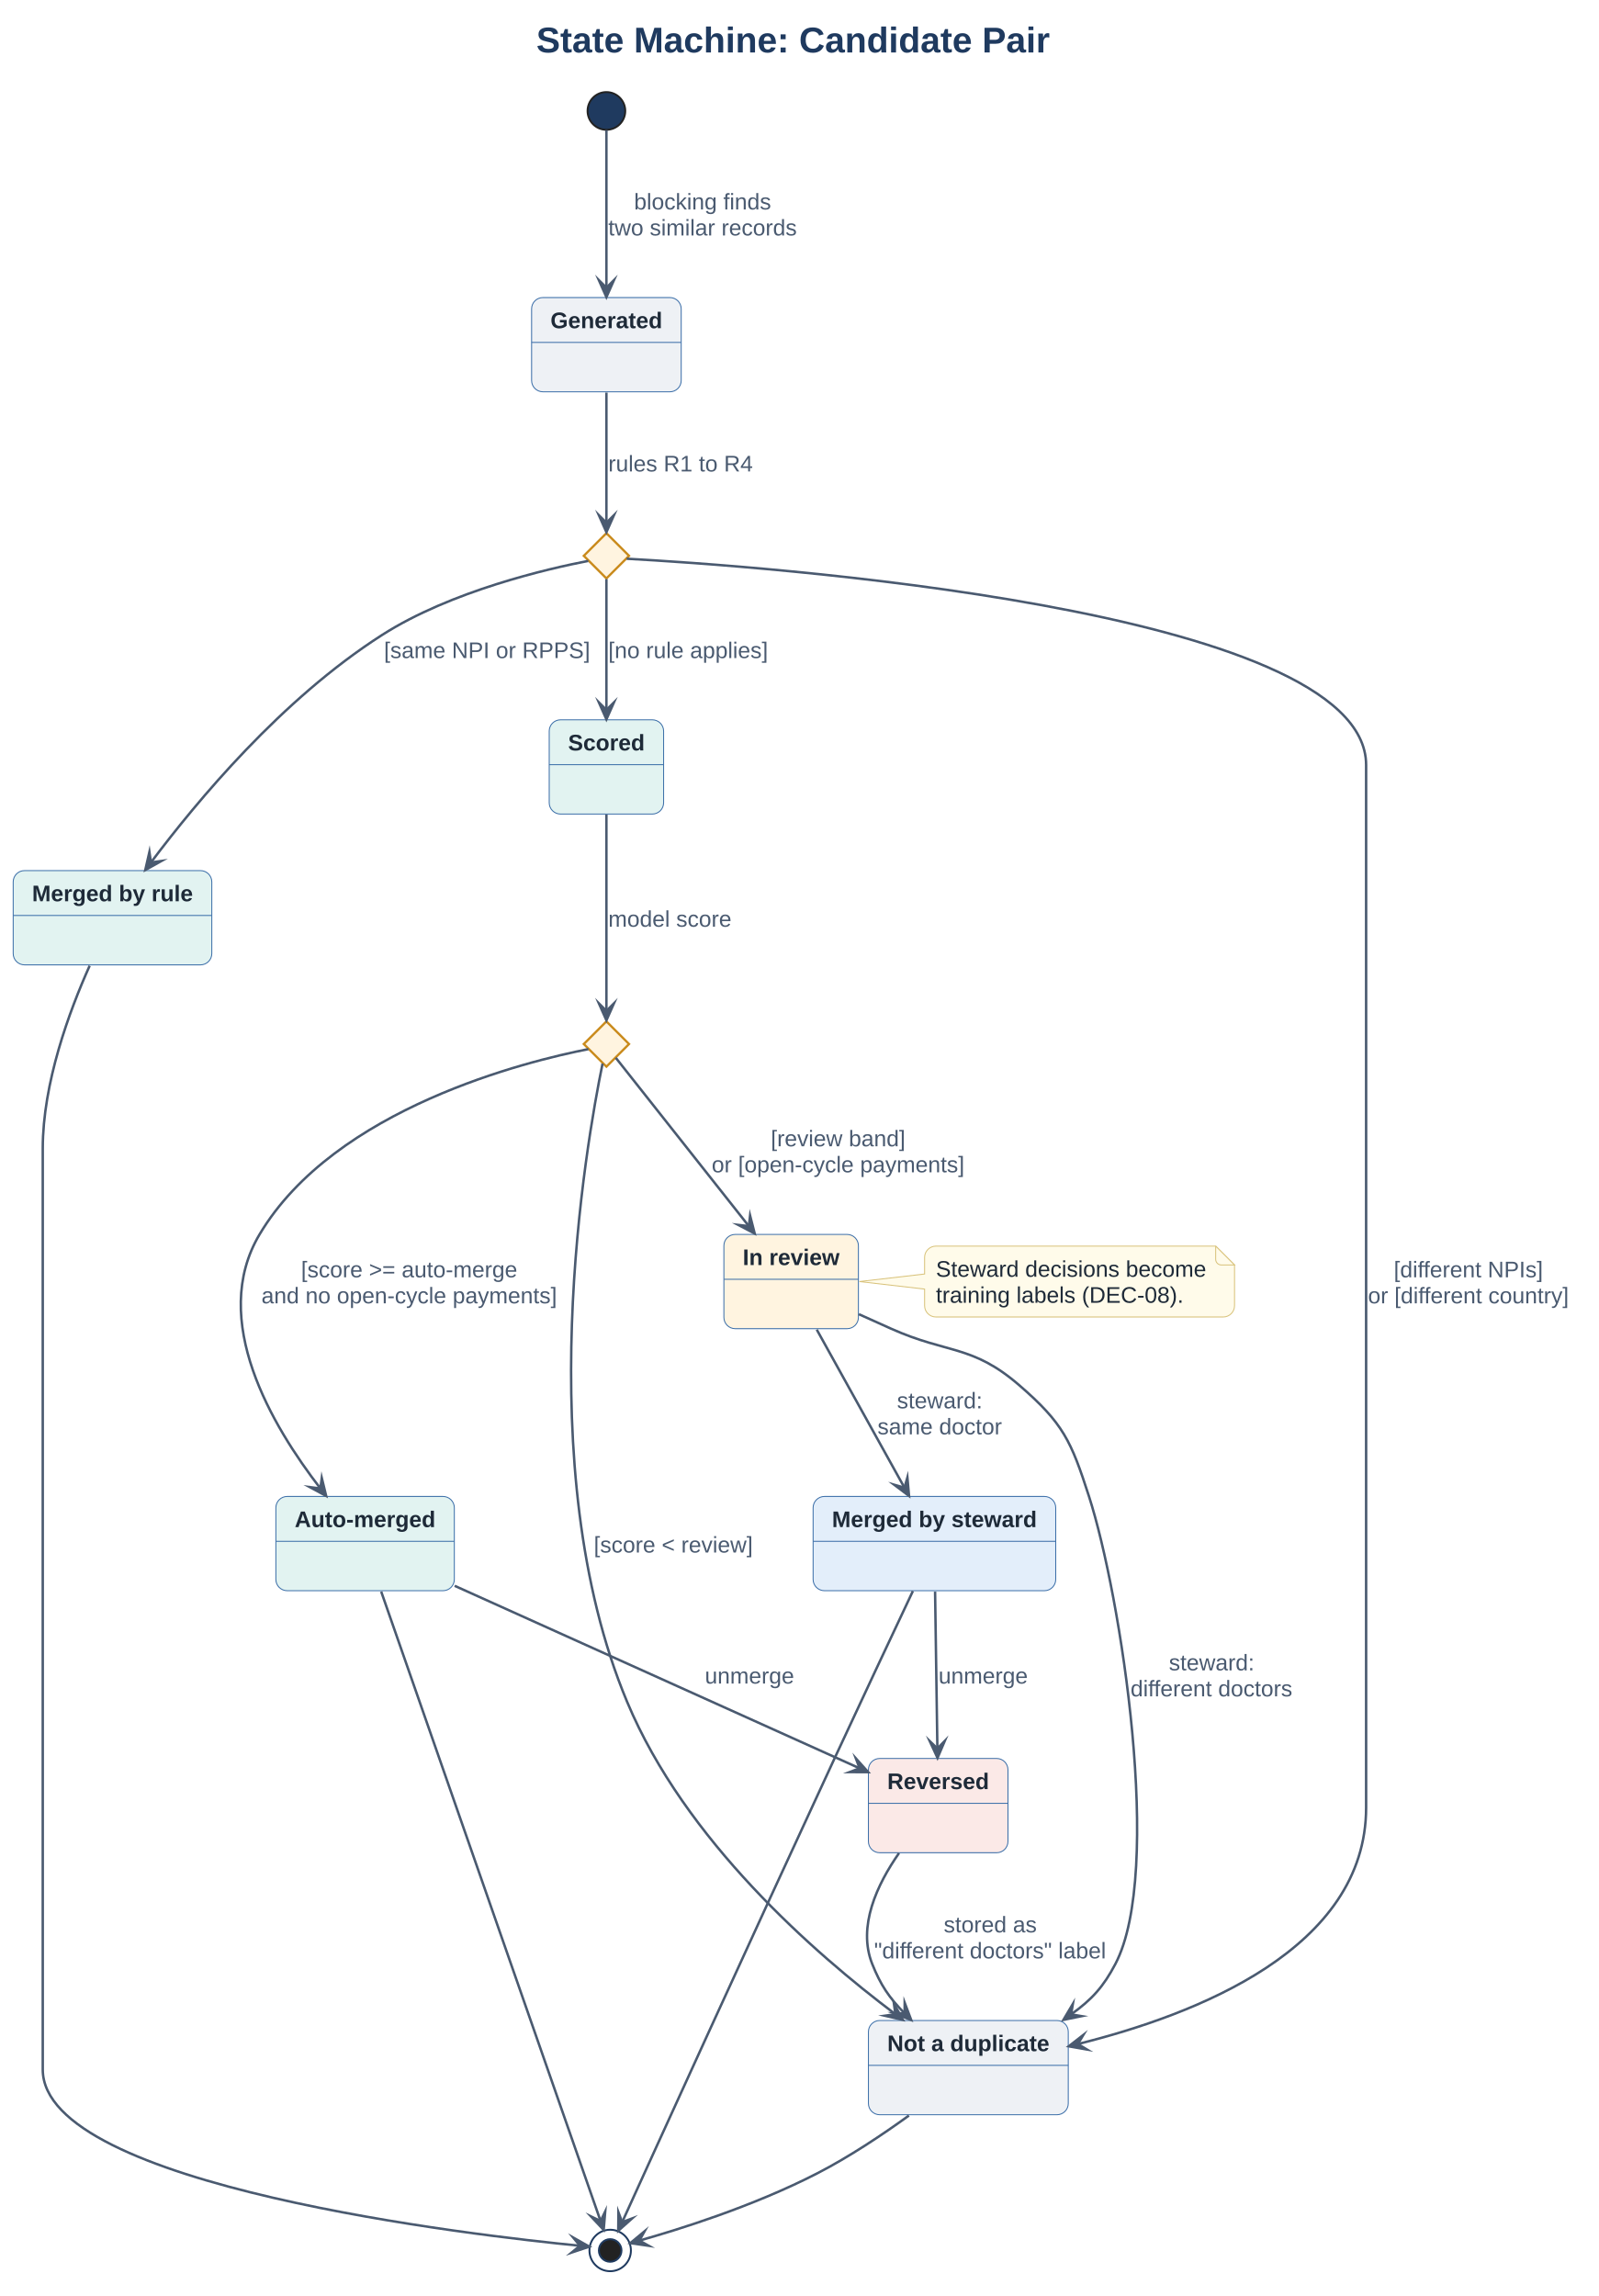
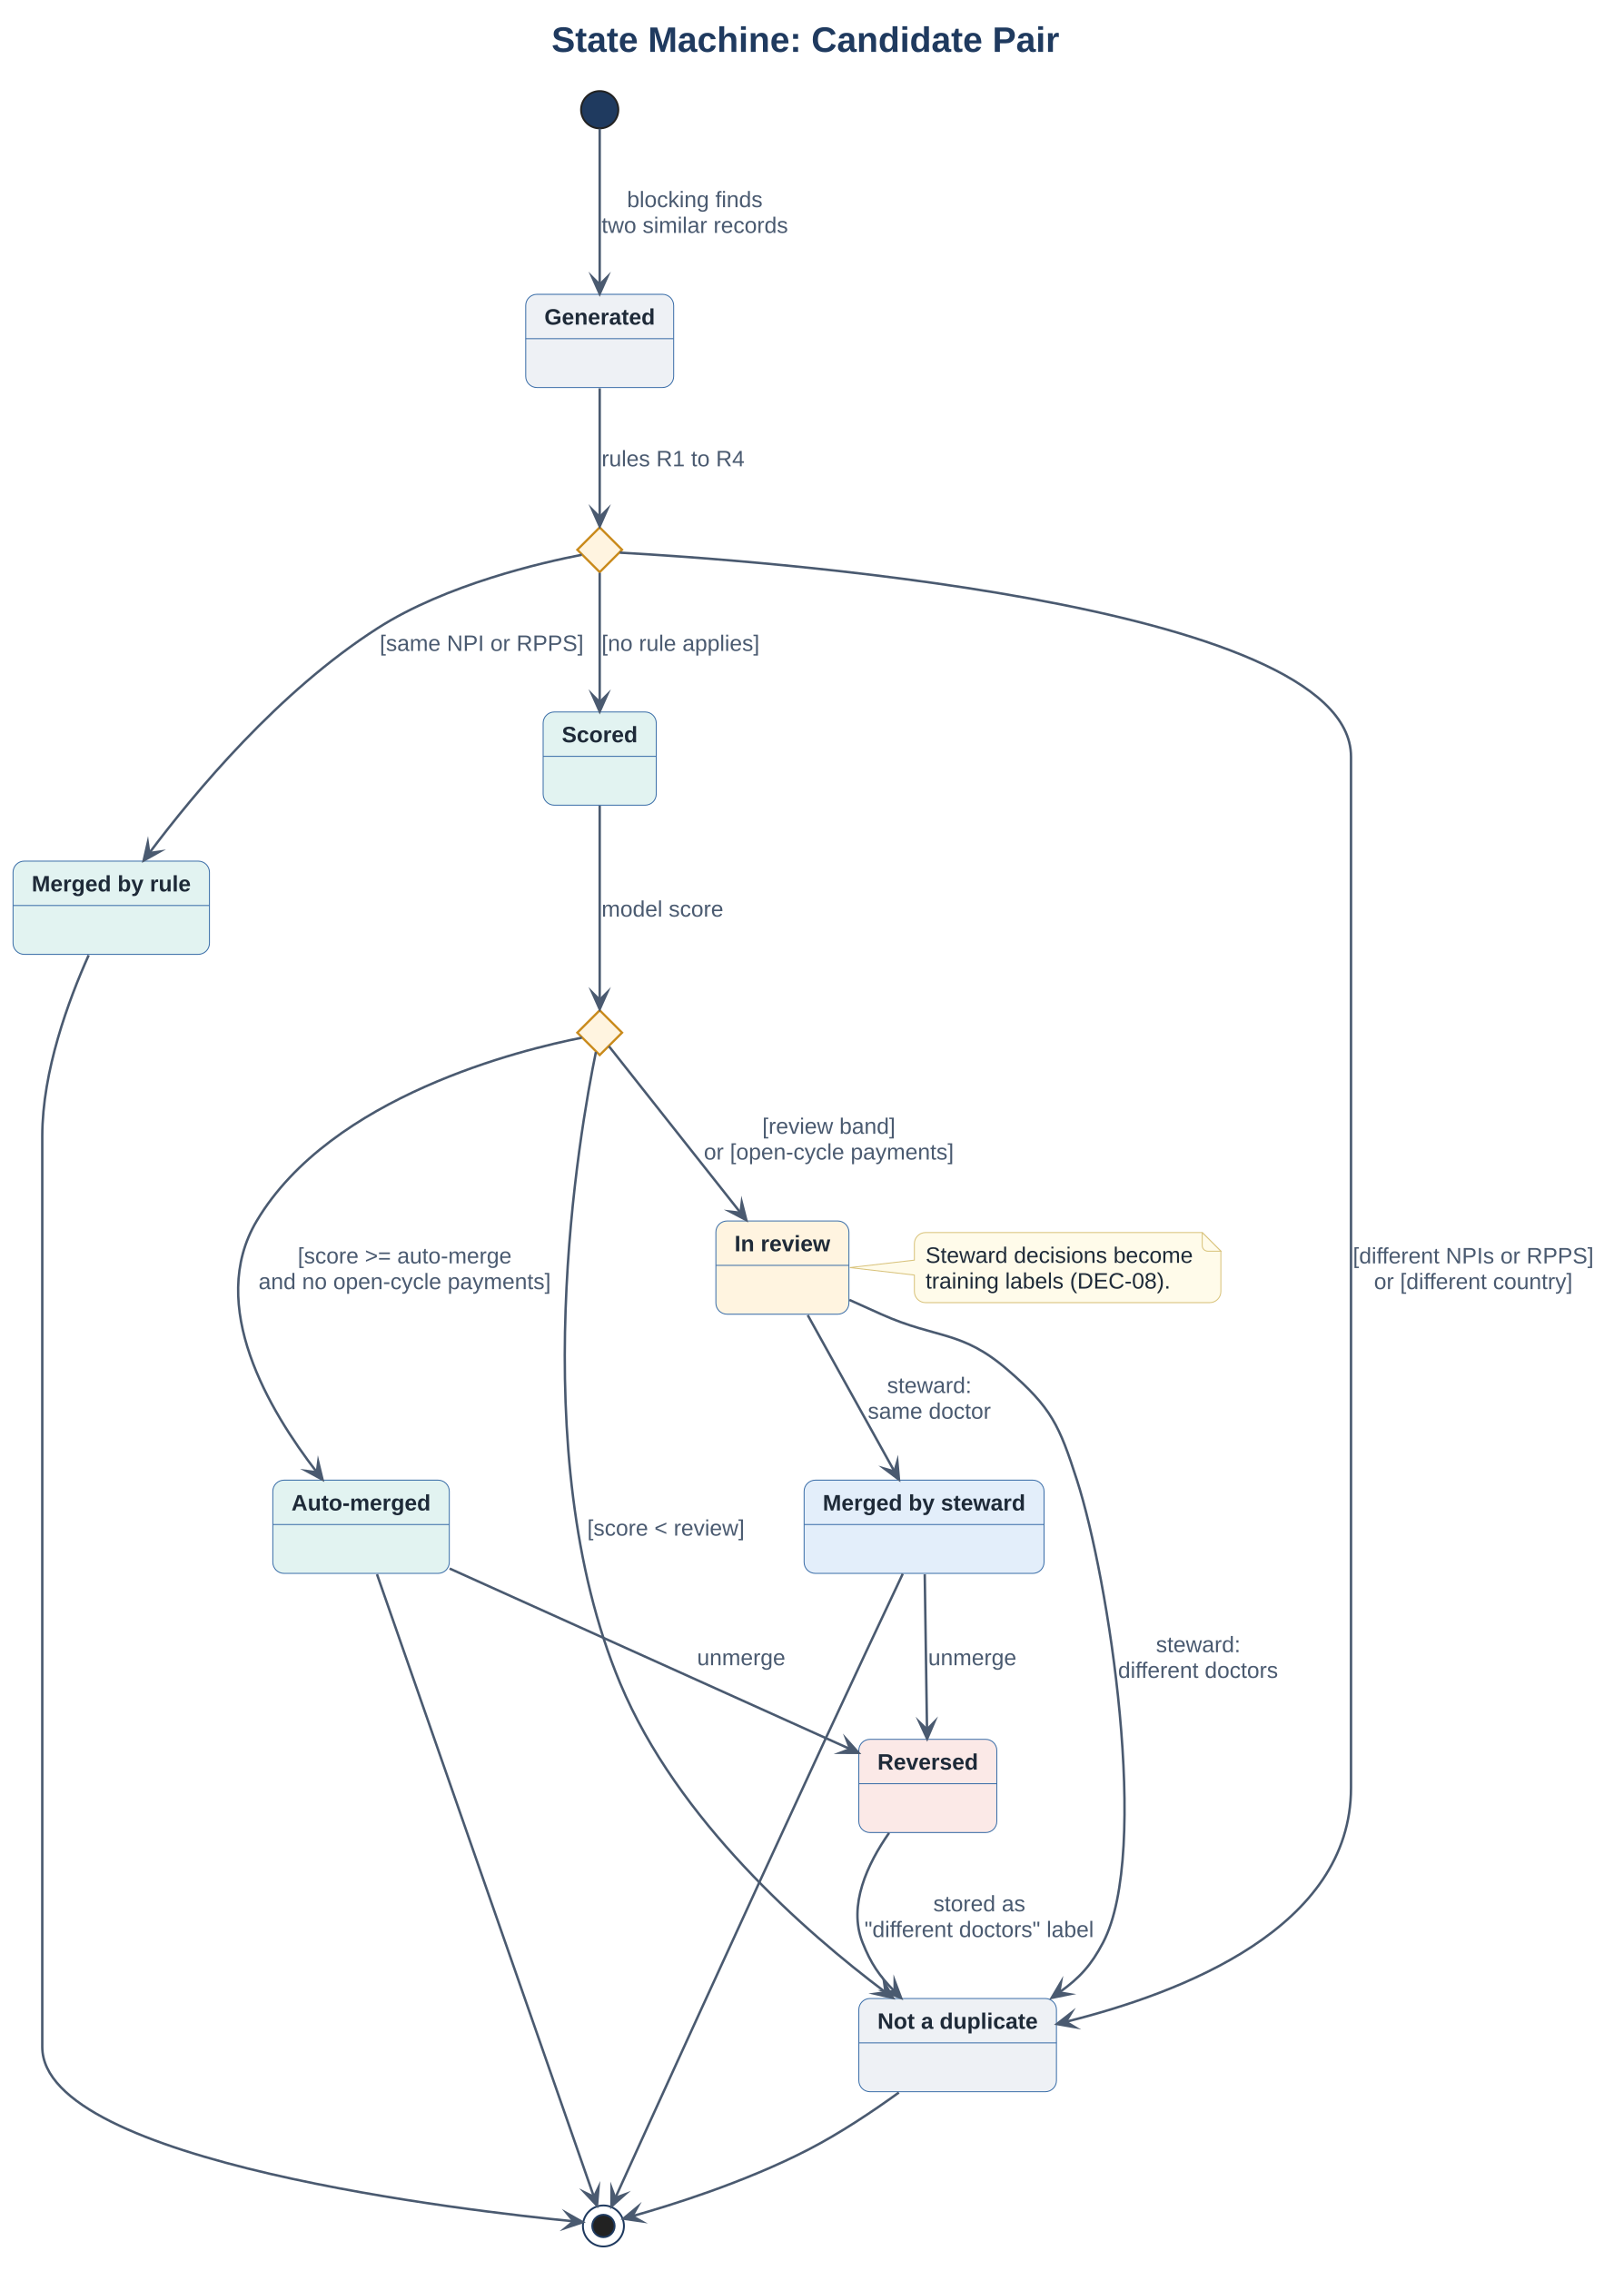
- <svg xmlns="http://www.w3.org/2000/svg" version="1.1" data-diagram-type="STATE" style="width:848px;height:1218px;background:#FFFFFF;" width="848px" height="1218px" viewBox="0 0 848 1218" zoomAndPan="magnify" preserveAspectRatio="none" contentStyleType="text/css">
+ <svg xmlns="http://www.w3.org/2000/svg" version="1.1" data-diagram-type="STATE" style="width:871px;height:1218px;background:#FFFFFF;" width="871px" height="1218px" viewBox="0 0 871 1218" zoomAndPan="magnify" preserveAspectRatio="none" contentStyleType="text/css">
  <defs />
  <g font-family="sans-serif" lengthAdjust="spacing">
    <g class="title" data-source-line="2">
-       <text x="284.498" y="27.822" fill="#1F3A5F" font-size="19" textLength="272.401" font-weight="700" font-family="Arial">State Machine: Candidate Pair</text>
+       <text x="295.83" y="27.822" fill="#1F3A5F" font-size="19" textLength="272.401" font-weight="700" font-family="Arial">State Machine: Candidate Pair</text>
    </g>
    <g class="entity" data-qualified-name="RuleCheck" id="ent0001">
      <polygon points="321.68,282.848,333.68,294.848,321.68,306.848,309.68,294.848,321.68,282.848" fill="#FFF4E0" style="stroke:#C98A1B;stroke-width:1.2;stroke-linejoin:miter;stroke-miterlimit:10;" />
    </g>
    <g class="entity" data-qualified-name="ScoreCheck" id="ent0002">
      <polygon points="321.68,541.848,333.68,553.848,321.68,565.848,309.68,553.848,321.68,541.848" fill="#FFF4E0" style="stroke:#C98A1B;stroke-width:1.2;stroke-linejoin:miter;stroke-miterlimit:10;" />
    </g>
    <g class="entity" data-qualified-name="Generated" id="ent0003" data-source-line="6">
      <rect x="282" y="157.848" width="79.355" height="50" fill="#EEF1F5" style="stroke:#3B6EA8;stroke-width:0.5;" rx="6" ry="6" />
      <line x1="282" y1="181.647" x2="361.355" y2="181.647" style="stroke:#3B6EA8;stroke-width:0.5;" />
      <text x="292" y="174.104" fill="#1E2A38" font-size="12" textLength="59.355" font-weight="700" font-family="Arial">Generated</text>
    </g>
    <g class="entity" data-qualified-name="Scored" id="ent0004" data-source-line="7">
      <rect x="291.34" y="381.848" width="60.682" height="50" fill="#E2F3F1" style="stroke:#3B6EA8;stroke-width:0.5;" rx="6" ry="6" />
      <line x1="291.34" y1="405.647" x2="352.022" y2="405.647" style="stroke:#3B6EA8;stroke-width:0.5;" />
      <text x="301.34" y="398.104" fill="#1E2A38" font-size="12" textLength="40.682" font-weight="700" font-family="Arial">Scored</text>
    </g>
    <g class="entity" data-qualified-name="InReview" id="ent0005" data-source-line="8">
      <rect x="384" y="654.848" width="71.357" height="50" fill="#FFF4E0" style="stroke:#3B6EA8;stroke-width:0.5;" rx="6" ry="6" />
      <line x1="384" y1="678.647" x2="455.357" y2="678.647" style="stroke:#3B6EA8;stroke-width:0.5;" />
      <text x="394" y="671.104" fill="#1E2A38" font-size="12" textLength="51.357" font-weight="700" font-family="Arial">In review</text>
    </g>
    <g class="entity" data-qualified-name="MergedByRule" id="ent0006" data-source-line="9">
      <rect x="7" y="461.848" width="105.354" height="50" fill="#E2F3F1" style="stroke:#3B6EA8;stroke-width:0.5;" rx="6" ry="6" />
      <line x1="7" y1="485.647" x2="112.354" y2="485.647" style="stroke:#3B6EA8;stroke-width:0.5;" />
      <text x="17" y="478.104" fill="#1E2A38" font-size="12" textLength="85.354" font-weight="700" font-family="Arial">Merged by rule</text>
    </g>
    <g class="entity" data-qualified-name="AutoMerged" id="ent0007" data-source-line="10">
      <rect x="146.34" y="793.848" width="94.666" height="50" fill="#E2F3F1" style="stroke:#3B6EA8;stroke-width:0.5;" rx="6" ry="6" />
      <line x1="146.34" y1="817.647" x2="241.006" y2="817.647" style="stroke:#3B6EA8;stroke-width:0.5;" />
      <text x="156.34" y="810.104" fill="#1E2A38" font-size="12" textLength="74.666" font-weight="700" font-family="Arial">Auto-merged</text>
    </g>
    <g class="entity" data-qualified-name="MergedBySteward" id="ent0008" data-source-line="11">
      <rect x="431.33" y="793.848" width="128.697" height="50" fill="#E3EEFA" style="stroke:#3B6EA8;stroke-width:0.5;" rx="6" ry="6" />
      <line x1="431.33" y1="817.647" x2="560.027" y2="817.647" style="stroke:#3B6EA8;stroke-width:0.5;" />
      <text x="441.33" y="810.104" fill="#1E2A38" font-size="12" textLength="108.697" font-weight="700" font-family="Arial">Merged by steward</text>
    </g>
    <g class="entity" data-qualified-name="Reversed" id="ent0009" data-source-line="12">
      <rect x="460.66" y="932.848" width="74.035" height="50" fill="#FBE9E7" style="stroke:#3B6EA8;stroke-width:0.5;" rx="6" ry="6" />
      <line x1="460.66" y1="956.647" x2="534.695" y2="956.647" style="stroke:#3B6EA8;stroke-width:0.5;" />
      <text x="470.66" y="949.104" fill="#1E2A38" font-size="12" textLength="54.035" font-weight="700" font-family="Arial">Reversed</text>
    </g>
    <g class="entity" data-qualified-name="NotDuplicate" id="ent0010" data-source-line="13">
      <rect x="460.67" y="1071.848" width="106.01" height="50" fill="#EEF1F5" style="stroke:#3B6EA8;stroke-width:0.5;" rx="6" ry="6" />
      <line x1="460.67" y1="1095.647" x2="566.68" y2="1095.647" style="stroke:#3B6EA8;stroke-width:0.5;" />
      <text x="470.67" y="1088.104" fill="#1E2A38" font-size="12" textLength="86.01" font-weight="700" font-family="Arial">Not a duplicate</text>
    </g>
    <g class="start_entity" data-qualified-name=".start." id="ent0011" data-source-line="15">
      <ellipse cx="321.68" cy="58.848" rx="10" ry="10" fill="#1F3A5F" style="stroke:#222;stroke-width:1;" />
    </g>
    <g class="end_entity" data-qualified-name=".end." id="ent0026" data-source-line="30">
      <ellipse cx="323.68" cy="1193.848" rx="11" ry="11" fill="none" style="stroke:#1F3A5F;stroke-width:1;" />
      <ellipse cx="323.68" cy="1193.848" rx="6" ry="6" fill="#222" style="stroke:#1F3A5F;stroke-width:1;" />
    </g>
    <g class="entity" data-qualified-name="GMN31" id="ent0032" data-source-line="36">
      <path d="M490.47,667.048 L490.47,675.848 L455.83,679.848 L490.47,683.848 L490.47,692.646 A6,6 0 0 0 496.47,698.646 L648.878,698.646 A6,6 0 0 0 654.878,692.646 L654.878,671.048 L644.878,661.048 L496.47,661.048 A6,6 0 0 0 490.47,667.048" style="stroke:#D8C27A;stroke-width:0.5;" fill="#FFFBEA" />
      <path d="M644.878,661.048 L644.878,668.048 A3,3 0 0 0 647.878,671.048 L654.878,671.048 L644.878,661.048" style="stroke:#D8C27A;stroke-width:0.5;" fill="#FFFBEA" />
      <text x="496.47" y="677.304" fill="#1E2A38" font-size="12" textLength="143.408" font-family="Arial">Steward decisions become</text>
      <text x="496.47" y="691.103" fill="#1E2A38" font-size="12" textLength="131.385" font-family="Arial">training labels (DEC-08).</text>
    </g>
    <g class="link" data-entity-1="ent0011" data-entity-2="ent0003" id="lnk12" data-source-line="15" data-link-type="dependency">
      <path d="M321.68,69.018 C321.68,87.638 321.68,125.408 321.68,152.618" style="stroke:#4A5A70;stroke-width:1.3;" fill="none" id="*start*-to-Generated" />
      <polygon points="321.68,157.618,325.68,148.618,321.68,152.618,317.68,148.618,321.68,157.618" fill="#4A5A70" style="stroke:#4A5A70;stroke-width:1.3;stroke-linejoin:miter;stroke-miterlimit:10;" />
      <text x="336.335" y="111.104" fill="#4A5A70" font-size="12" textLength="72.709" font-family="Arial">blocking finds</text>
      <text x="322.68" y="124.903" fill="#4A5A70" font-size="12" textLength="100.02" font-family="Arial">two similar records</text>
    </g>
    <g class="link" data-entity-1="ent0003" data-entity-2="ent0001" id="lnk13" data-source-line="16" data-link-type="dependency">
      <path d="M321.68,208.258 C321.68,231.298 321.68,259.838 321.68,277.308" style="stroke:#4A5A70;stroke-width:1.3;" fill="none" id="Generated-to-RuleCheck" />
      <polygon points="321.68,282.308,325.68,273.308,321.68,277.308,317.68,273.308,321.68,282.308" fill="#4A5A70" style="stroke:#4A5A70;stroke-width:1.3;stroke-linejoin:miter;stroke-miterlimit:10;" />
      <text x="322.68" y="250.104" fill="#4A5A70" font-size="12" textLength="76.699" font-family="Arial">rules R1 to R4</text>
    </g>
    <g class="link" data-entity-1="ent0001" data-entity-2="ent0010" id="lnk14" data-source-line="17" data-link-type="dependency">
      <path d="M332.46,296.398 C396.54,299.918 724.68,322.078 724.68,405.848 C724.68,405.848 724.68,405.848 724.68,958.848 C724.68,1033.968 634.282,1068.781 571.772,1084.331" style="stroke:#4A5A70;stroke-width:1.3;" fill="none" id="RuleCheck-to-NotDuplicate" />
      <polygon points="566.92,1085.538,576.619,1087.247,571.772,1084.331,574.688,1079.484,566.92,1085.538" fill="#4A5A70" style="stroke:#4A5A70;stroke-width:1.3;stroke-linejoin:miter;stroke-miterlimit:10;" />
-       <text x="739.356" y="677.604" fill="#4A5A70" font-size="12" textLength="79.365" font-family="Arial">[different NPIs]</text>
-       <text x="725.68" y="691.403" fill="#4A5A70" font-size="12" textLength="106.717" font-family="Arial">or [different country]</text>
+       <text x="725.68" y="677.604" fill="#4A5A70" font-size="12" textLength="129.381" font-family="Arial">[different NPIs or RPPS]</text>
+       <text x="737.012" y="691.403" fill="#4A5A70" font-size="12" textLength="106.717" font-family="Arial">or [different country]</text>
    </g>
    <g class="link" data-entity-1="ent0001" data-entity-2="ent0006" id="lnk15" data-source-line="18" data-link-type="dependency">
      <path d="M312.05,297.558 C290.9,301.638 239.31,313.428 202.68,336.848 C149.36,370.938 104.592,424.849 80.062,457.529" style="stroke:#4A5A70;stroke-width:1.3;" fill="none" id="RuleCheck-to-MergedByRule" />
      <polygon points="77.06,461.528,85.662,456.732,80.062,457.529,79.264,451.929,77.06,461.528" fill="#4A5A70" style="stroke:#4A5A70;stroke-width:1.3;stroke-linejoin:miter;stroke-miterlimit:10;" />
      <text x="203.68" y="349.104" fill="#4A5A70" font-size="12" textLength="109.365" font-family="Arial">[same NPI or RPPS]</text>
    </g>
    <g class="link" data-entity-1="ent0001" data-entity-2="ent0004" id="lnk16" data-source-line="19" data-link-type="dependency">
      <path d="M321.68,307.208 C321.68,324.658 321.68,353.488 321.68,376.608" style="stroke:#4A5A70;stroke-width:1.3;" fill="none" id="RuleCheck-to-Scored" />
      <polygon points="321.68,381.608,325.68,372.608,321.68,376.608,317.68,372.608,321.68,381.608" fill="#4A5A70" style="stroke:#4A5A70;stroke-width:1.3;stroke-linejoin:miter;stroke-miterlimit:10;" />
      <text x="322.68" y="349.104" fill="#4A5A70" font-size="12" textLength="84.721" font-family="Arial">[no rule applies]</text>
    </g>
    <g class="link" data-entity-1="ent0004" data-entity-2="ent0002" id="lnk17" data-source-line="20" data-link-type="dependency">
      <path d="M321.68,432.118 C321.68,463.718 321.68,512.698 321.68,536.268" style="stroke:#4A5A70;stroke-width:1.3;" fill="none" id="Scored-to-ScoreCheck" />
      <polygon points="321.68,541.268,325.68,532.268,321.68,536.268,317.68,532.268,321.68,541.268" fill="#4A5A70" style="stroke:#4A5A70;stroke-width:1.3;stroke-linejoin:miter;stroke-miterlimit:10;" />
      <text x="322.68" y="491.604" fill="#4A5A70" font-size="12" textLength="65.361" font-family="Arial">model score</text>
    </g>
    <g class="link" data-entity-1="ent0002" data-entity-2="ent0007" id="lnk18" data-source-line="21" data-link-type="dependency">
      <path d="M312.1,556.548 C280.26,562.798 177.63,587.658 137.68,654.848 C110.68,700.238 144.478,756.558 169.968,789.628" style="stroke:#4A5A70;stroke-width:1.3;" fill="none" id="ScoreCheck-to-AutoMerged" />
      <polygon points="173.02,793.588,170.694,784.018,169.968,789.628,164.358,788.902,173.02,793.588" fill="#4A5A70" style="stroke:#4A5A70;stroke-width:1.3;stroke-linejoin:miter;stroke-miterlimit:10;" />
      <text x="159.698" y="677.604" fill="#4A5A70" font-size="12" textLength="114.727" font-family="Arial">[score &gt;= auto-merge</text>
      <text x="138.68" y="691.403" fill="#4A5A70" font-size="12" textLength="156.762" font-family="Arial">and no open-cycle payments]</text>
    </g>
    <g class="link" data-entity-1="ent0002" data-entity-2="ent0005" id="lnk19" data-source-line="22" data-link-type="dependency">
      <path d="M326.67,561.168 C340.05,578.098 374.139,621.236 397.239,650.456" style="stroke:#4A5A70;stroke-width:1.3;" fill="none" id="ScoreCheck-to-InReview" />
      <polygon points="400.34,654.378,397.896,644.837,397.239,650.456,391.621,649.799,400.34,654.378" fill="#4A5A70" style="stroke:#4A5A70;stroke-width:1.3;stroke-linejoin:miter;stroke-miterlimit:10;" />
      <text x="408.885" y="608.104" fill="#4A5A70" font-size="12" textLength="71.373" font-family="Arial">[review band]</text>
      <text x="377.54" y="621.903" fill="#4A5A70" font-size="12" textLength="134.063" font-family="Arial">or [open-cycle payments]</text>
    </g>
    <g class="link" data-entity-1="ent0002" data-entity-2="ent0010" id="lnk20" data-source-line="23" data-link-type="dependency">
      <path d="M319.64,564.228 C311.05,605.958 280.53,778.218 332.68,902.848 C363.44,976.368 431.646,1035.88 474.986,1068.53" style="stroke:#4A5A70;stroke-width:1.3;" fill="none" id="ScoreCheck-to-NotDuplicate" />
      <polygon points="478.98,1071.538,474.198,1062.928,474.986,1068.53,469.385,1069.318,478.98,1071.538" fill="#4A5A70" style="stroke:#4A5A70;stroke-width:1.3;stroke-linejoin:miter;stroke-miterlimit:10;" />
      <text x="315" y="823.604" fill="#4A5A70" font-size="12" textLength="84.363" font-family="Arial">[score &lt; review]</text>
    </g>
    <g class="link" data-entity-1="ent0005" data-entity-2="ent0008" id="lnk21" data-source-line="24" data-link-type="dependency">
      <path d="M433.26,705.338 C447.1,730.278 465.995,764.336 479.785,789.196" style="stroke:#4A5A70;stroke-width:1.3;" fill="none" id="InReview-to-MergedBySteward" />
      <polygon points="482.21,793.568,481.342,783.758,479.785,789.196,474.346,787.638,482.21,793.568" fill="#4A5A70" style="stroke:#4A5A70;stroke-width:1.3;stroke-linejoin:miter;stroke-miterlimit:10;" />
      <text x="475.819" y="747.104" fill="#4A5A70" font-size="12" textLength="45.352" font-family="Arial">steward:</text>
      <text x="465.48" y="760.903" fill="#4A5A70" font-size="12" textLength="66.029" font-family="Arial">same doctor</text>
    </g>
    <g class="link" data-entity-1="ent0005" data-entity-2="ent0010" id="lnk22" data-source-line="25" data-link-type="dependency">
      <path d="M455.58,697.158 C461.29,699.738 467.14,702.378 472.68,704.848 C502.83,718.328 515.69,713.238 540.68,734.848 C564.09,755.098 568.18,764.388 577.68,793.848 C594.62,846.378 617.29,992.958 591.68,1041.848 C585.41,1053.808 579.225,1060.751 568.185,1068.601" style="stroke:#4A5A70;stroke-width:1.3;" fill="none" id="InReview-to-NotDuplicate" />
      <polygon points="564.11,1071.498,573.763,1069.543,568.185,1068.601,569.127,1063.023,564.11,1071.498" fill="#4A5A70" style="stroke:#4A5A70;stroke-width:1.3;stroke-linejoin:miter;stroke-miterlimit:10;" />
      <text x="620.067" y="886.104" fill="#4A5A70" font-size="12" textLength="45.352" font-family="Arial">steward:</text>
      <text x="599.72" y="899.903" fill="#4A5A70" font-size="12" textLength="86.045" font-family="Arial">different doctors</text>
    </g>
    <g class="link" data-entity-1="ent0007" data-entity-2="ent0009" id="lnk23" data-source-line="26" data-link-type="dependency">
      <path d="M241.18,841.258 C301.79,868.568 400.832,913.204 455.992,938.064" style="stroke:#4A5A70;stroke-width:1.3;" fill="none" id="AutoMerged-to-Reversed" />
      <polygon points="460.55,940.118,453.988,932.773,455.992,938.064,450.701,940.067,460.55,940.118" fill="#4A5A70" style="stroke:#4A5A70;stroke-width:1.3;stroke-linejoin:miter;stroke-miterlimit:10;" />
      <text x="373.91" y="893.104" fill="#4A5A70" font-size="12" textLength="47.361" font-family="Arial">unmerge</text>
    </g>
    <g class="link" data-entity-1="ent0008" data-entity-2="ent0009" id="lnk24" data-source-line="27" data-link-type="dependency">
      <path d="M496.03,844.338 C496.4,869.278 496.888,902.709 497.248,927.569" style="stroke:#4A5A70;stroke-width:1.3;" fill="none" id="MergedBySteward-to-Reversed" />
      <polygon points="497.32,932.568,501.189,923.511,497.248,927.569,493.19,923.627,497.32,932.568" fill="#4A5A70" style="stroke:#4A5A70;stroke-width:1.3;stroke-linejoin:miter;stroke-miterlimit:10;" />
      <text x="497.86" y="893.104" fill="#4A5A70" font-size="12" textLength="47.361" font-family="Arial">unmerge</text>
    </g>
    <g class="link" data-entity-1="ent0009" data-entity-2="ent0010" id="lnk25" data-source-line="28" data-link-type="dependency">
      <path d="M476.89,983.068 C465.34,999.568 454.76,1021.938 462.68,1041.848 C467.11,1052.988 471.54,1059.607 479.86,1068.047" style="stroke:#4A5A70;stroke-width:1.3;" fill="none" id="Reversed-to-NotDuplicate" />
      <polygon points="483.37,1071.608,479.9,1062.391,479.86,1068.047,474.203,1068.007,483.37,1071.608" fill="#4A5A70" style="stroke:#4A5A70;stroke-width:1.3;stroke-linejoin:miter;stroke-miterlimit:10;" />
      <text x="500.626" y="1025.104" fill="#4A5A70" font-size="12" textLength="49.359" font-family="Arial">stored as</text>
      <text x="463.68" y="1038.903" fill="#4A5A70" font-size="12" textLength="123.252" font-family="Arial">"different doctors" label</text>
    </g>
    <g class="link" data-entity-1="ent0006" data-entity-2="ent0026" id="lnk27" data-source-line="30" data-link-type="dependency">
      <path d="M47.56,512.318 C36.77,536.388 22.68,574.508 22.68,609.348 C22.68,609.348 22.68,609.348 22.68,1097.848 C22.68,1159.908 253.324,1186.032 307.634,1191.342" style="stroke:#4A5A70;stroke-width:1.3;" fill="none" id="MergedByRule-to-*end*" />
      <polygon points="312.61,1191.828,304.042,1186.971,307.634,1191.342,303.263,1194.933,312.61,1191.828" fill="#4A5A70" style="stroke:#4A5A70;stroke-width:1.3;stroke-linejoin:miter;stroke-miterlimit:10;" />
    </g>
    <g class="link" data-entity-1="ent0007" data-entity-2="ent0026" id="lnk28" data-source-line="31" data-link-type="dependency">
      <path d="M202.21,844.318 C227.8,917.738 301.544,1129.347 318.584,1178.237" style="stroke:#4A5A70;stroke-width:1.3;" fill="none" id="AutoMerged-to-*end*" />
      <polygon points="320.23,1182.958,321.045,1173.143,318.584,1178.237,313.491,1175.776,320.23,1182.958" fill="#4A5A70" style="stroke:#4A5A70;stroke-width:1.3;stroke-linejoin:miter;stroke-miterlimit:10;" />
    </g>
    <g class="link" data-entity-1="ent0008" data-entity-2="ent0026" id="lnk29" data-source-line="32" data-link-type="dependency">
      <path d="M484.24,844.068 C473.46,866.928 456.89,902.178 442.68,932.848 C397.39,1030.588 345.436,1144.895 330.036,1178.835" style="stroke:#4A5A70;stroke-width:1.3;" fill="none" id="MergedBySteward-to-*end*" />
      <polygon points="327.97,1183.388,335.331,1176.845,330.036,1178.835,328.046,1173.54,327.97,1183.388" fill="#4A5A70" style="stroke:#4A5A70;stroke-width:1.3;stroke-linejoin:miter;stroke-miterlimit:10;" />
    </g>
    <g class="link" data-entity-1="ent0010" data-entity-2="ent0026" id="lnk30" data-source-line="33" data-link-type="dependency">
      <path d="M482.15,1122.278 C467.87,1132.598 450.46,1144.208 433.68,1152.848 C398.99,1170.708 359.272,1182.921 339.172,1188.591" style="stroke:#4A5A70;stroke-width:1.3;" fill="none" id="NotDuplicate-to-*end*" />
      <polygon points="334.36,1189.948,344.108,1191.354,339.172,1188.591,341.936,1183.655,334.36,1189.948" fill="#4A5A70" style="stroke:#4A5A70;stroke-width:1.3;stroke-linejoin:miter;stroke-miterlimit:10;" />
    </g>
  </g>
</svg>
